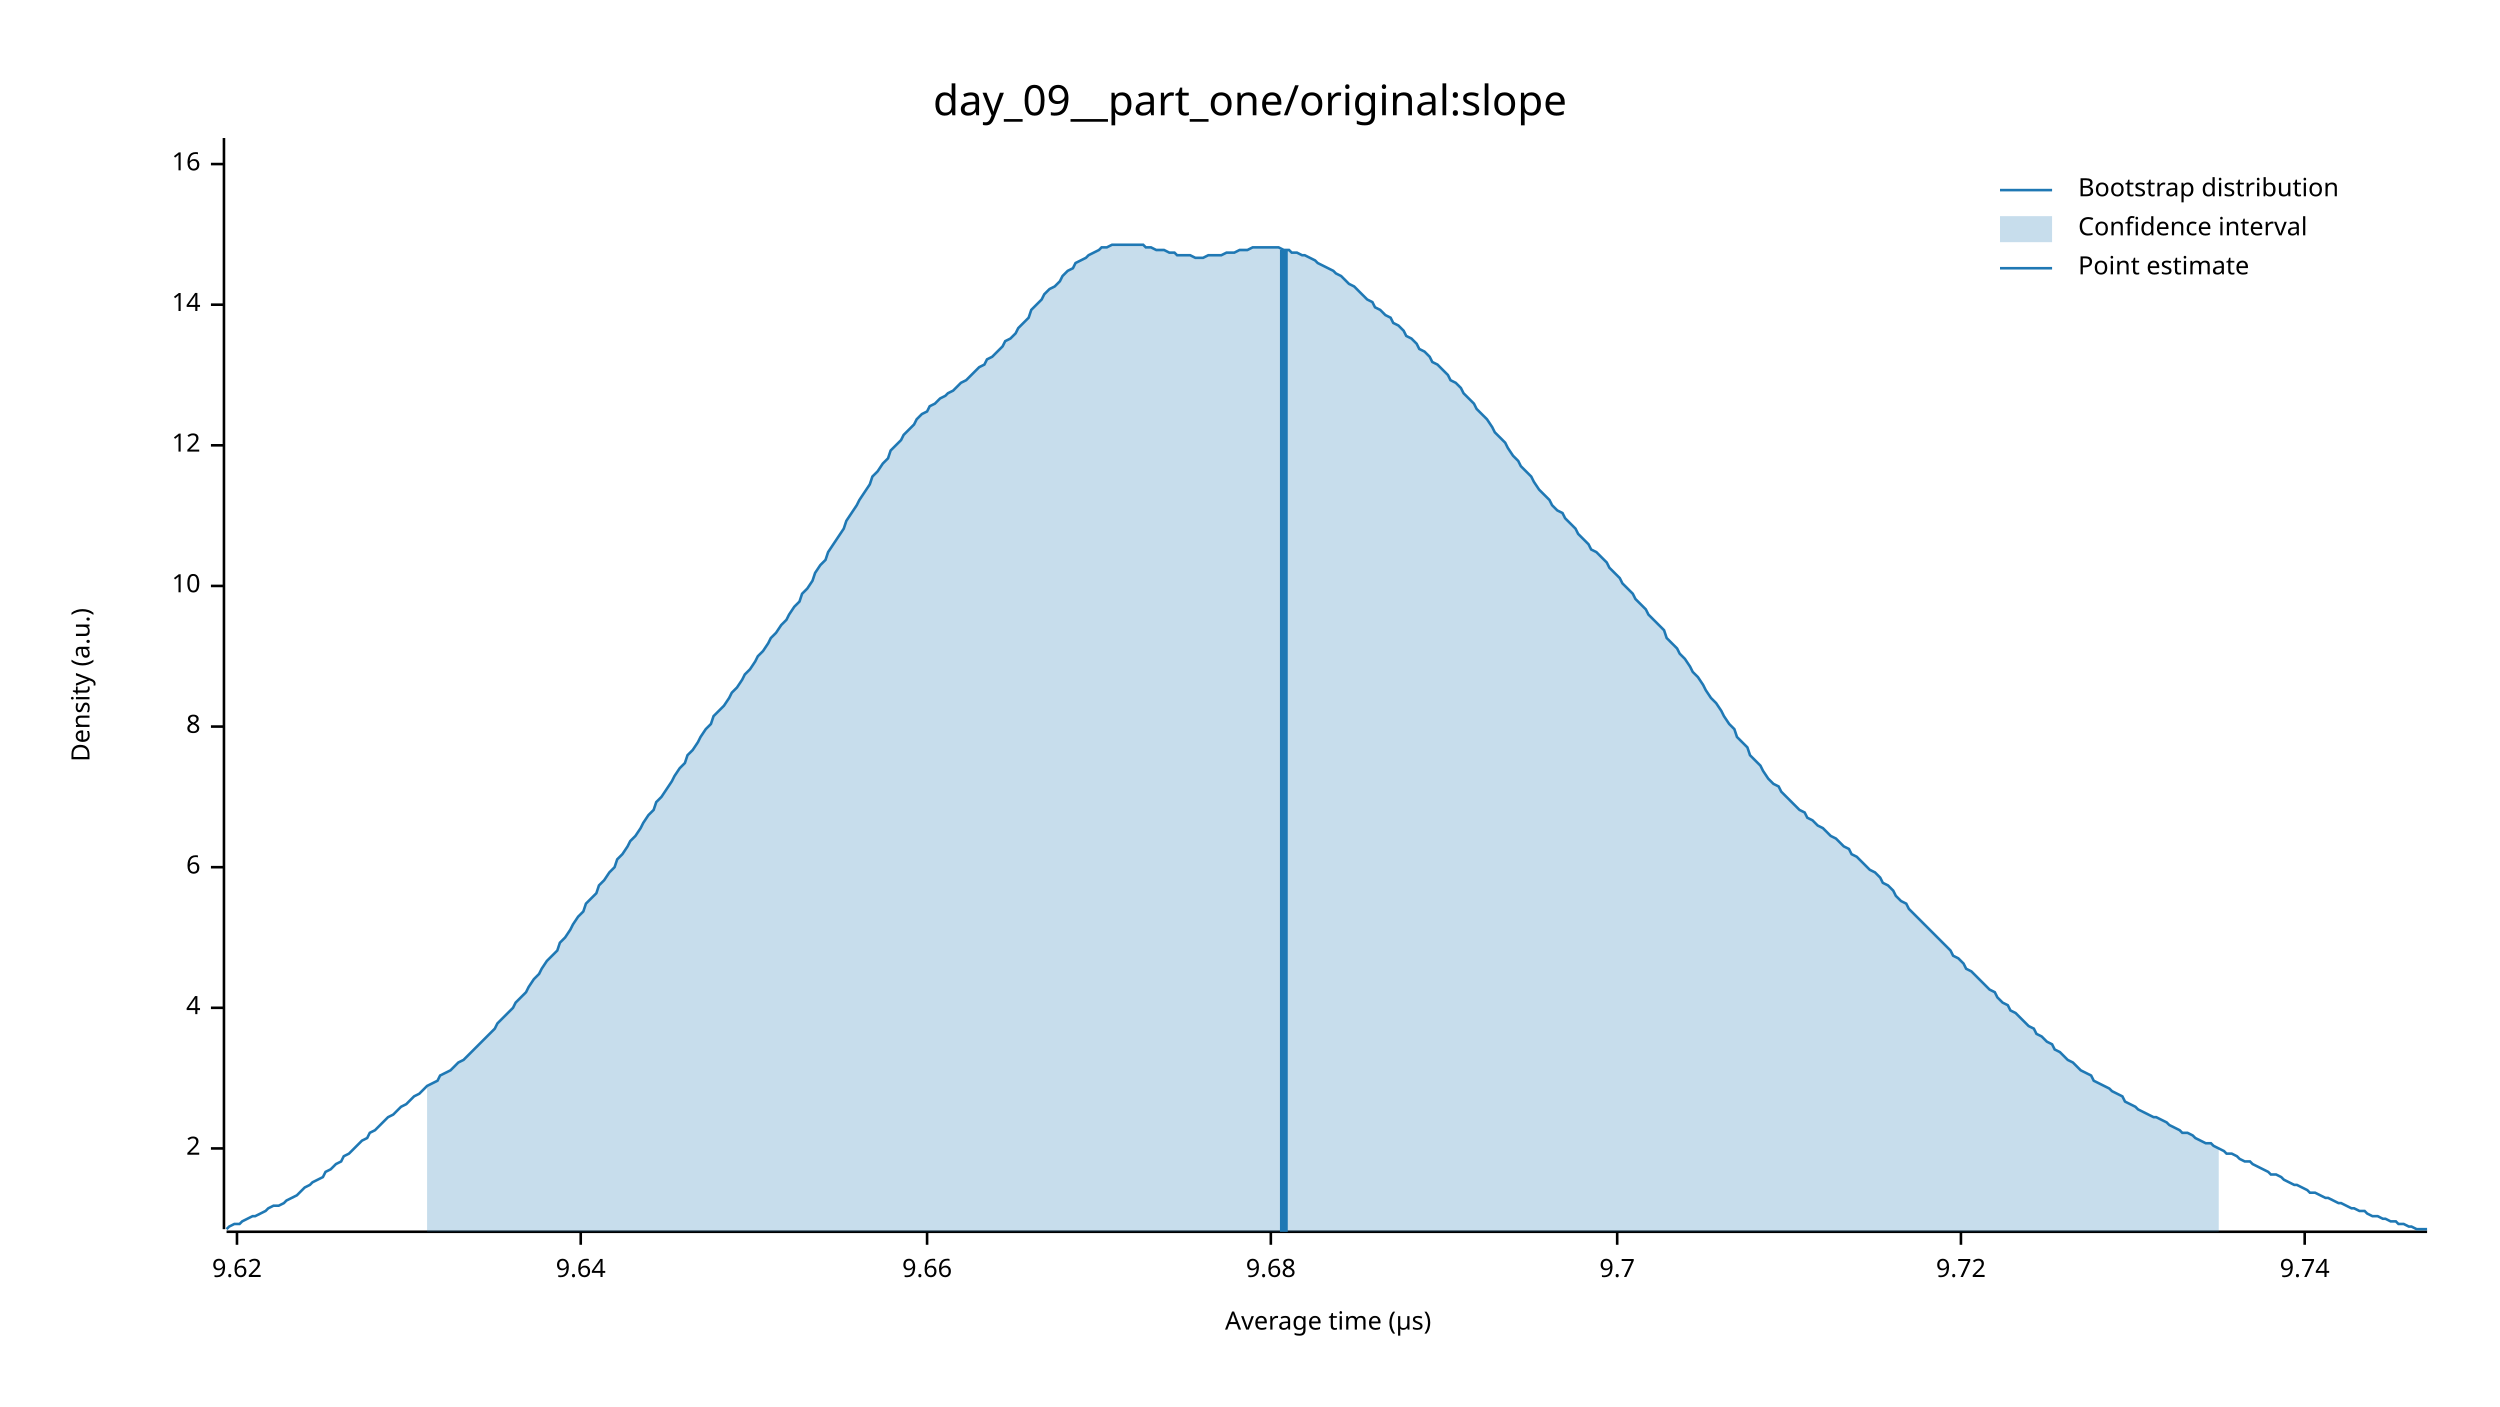
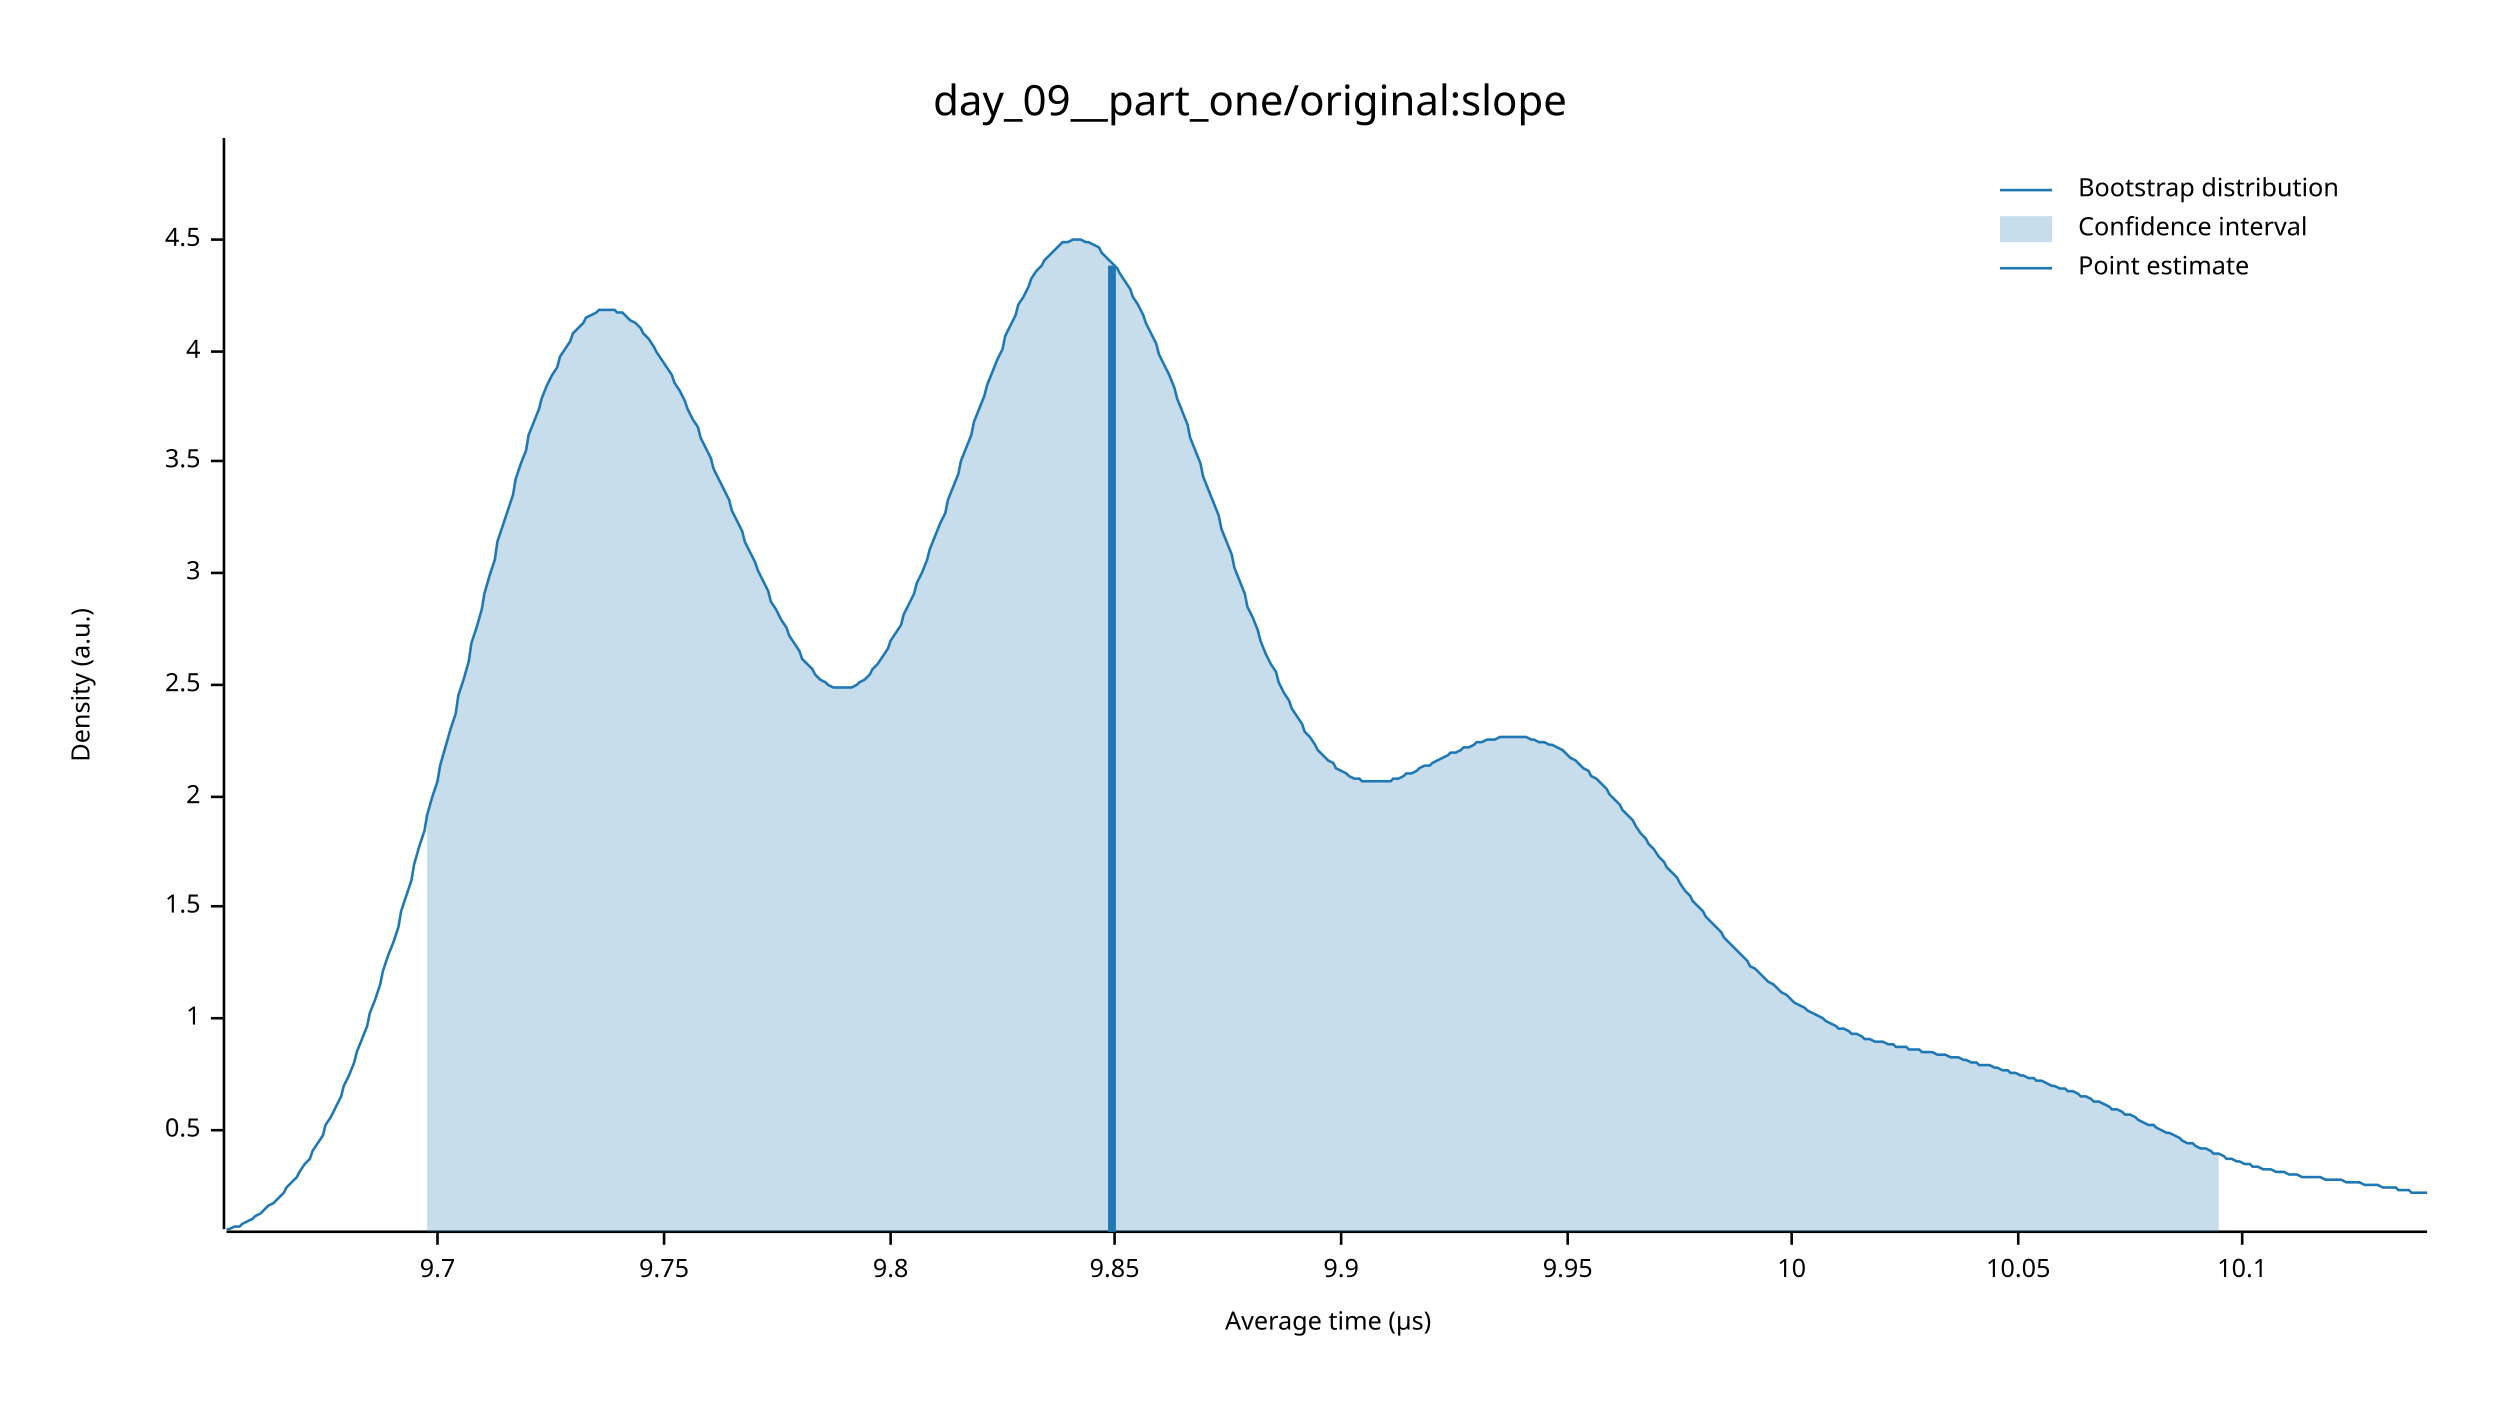
<svg xmlns="http://www.w3.org/2000/svg" width="960" height="540" viewBox="0 0 960 540">
  <text x="480" y="32" dy="0.76em" text-anchor="middle" font-family="sans-serif" font-size="16.129" opacity="1" fill="#000000">
day_09__part_one/original:slope
</text>
  <text x="27" y="263" dy="0.76em" text-anchor="middle" font-family="sans-serif" font-size="9.677" opacity="1" fill="#000000" transform="rotate(270, 27, 263)">
Density (a.u.)
</text>
  <text x="510" y="513" dy="-0.5ex" text-anchor="middle" font-family="sans-serif" font-size="9.677" opacity="1" fill="#000000">
Average time (µs)
</text>
  <polyline fill="none" opacity="1" stroke="#000000" stroke-width="1" points="86,53 86,472 " />
-   <text x="77" y="441" dy="0.5ex" text-anchor="end" font-family="sans-serif" font-size="9.677" opacity="1" fill="#000000">
+   <text x="77" y="434" dy="0.5ex" text-anchor="end" font-family="sans-serif" font-size="9.677" opacity="1" fill="#000000">
+ 0.5
+ </text>
+   <polyline fill="none" opacity="1" stroke="#000000" stroke-width="1" points="81,434 86,434 " />
+   <text x="77" y="391" dy="0.5ex" text-anchor="end" font-family="sans-serif" font-size="9.677" opacity="1" fill="#000000">
+ 1
+ </text>
+   <polyline fill="none" opacity="1" stroke="#000000" stroke-width="1" points="81,391 86,391 " />
+   <text x="77" y="348" dy="0.5ex" text-anchor="end" font-family="sans-serif" font-size="9.677" opacity="1" fill="#000000">
+ 1.5
+ </text>
+   <polyline fill="none" opacity="1" stroke="#000000" stroke-width="1" points="81,348 86,348 " />
+   <text x="77" y="306" dy="0.5ex" text-anchor="end" font-family="sans-serif" font-size="9.677" opacity="1" fill="#000000">
2
</text>
-   <polyline fill="none" opacity="1" stroke="#000000" stroke-width="1" points="81,441 86,441 " />
-   <text x="77" y="387" dy="0.5ex" text-anchor="end" font-family="sans-serif" font-size="9.677" opacity="1" fill="#000000">
+   <polyline fill="none" opacity="1" stroke="#000000" stroke-width="1" points="81,306 86,306 " />
+   <text x="77" y="263" dy="0.5ex" text-anchor="end" font-family="sans-serif" font-size="9.677" opacity="1" fill="#000000">
+ 2.5
+ </text>
+   <polyline fill="none" opacity="1" stroke="#000000" stroke-width="1" points="81,263 86,263 " />
+   <text x="77" y="220" dy="0.5ex" text-anchor="end" font-family="sans-serif" font-size="9.677" opacity="1" fill="#000000">
+ 3
+ </text>
+   <polyline fill="none" opacity="1" stroke="#000000" stroke-width="1" points="81,220 86,220 " />
+   <text x="77" y="177" dy="0.5ex" text-anchor="end" font-family="sans-serif" font-size="9.677" opacity="1" fill="#000000">
+ 3.5
+ </text>
+   <polyline fill="none" opacity="1" stroke="#000000" stroke-width="1" points="81,177 86,177 " />
+   <text x="77" y="135" dy="0.5ex" text-anchor="end" font-family="sans-serif" font-size="9.677" opacity="1" fill="#000000">
4
</text>
-   <polyline fill="none" opacity="1" stroke="#000000" stroke-width="1" points="81,387 86,387 " />
-   <text x="77" y="333" dy="0.5ex" text-anchor="end" font-family="sans-serif" font-size="9.677" opacity="1" fill="#000000">
- 6
+   <polyline fill="none" opacity="1" stroke="#000000" stroke-width="1" points="81,135 86,135 " />
+   <text x="77" y="92" dy="0.5ex" text-anchor="end" font-family="sans-serif" font-size="9.677" opacity="1" fill="#000000">
+ 4.5
</text>
-   <polyline fill="none" opacity="1" stroke="#000000" stroke-width="1" points="81,333 86,333 " />
-   <text x="77" y="279" dy="0.5ex" text-anchor="end" font-family="sans-serif" font-size="9.677" opacity="1" fill="#000000">
- 8
+   <polyline fill="none" opacity="1" stroke="#000000" stroke-width="1" points="81,92 86,92 " />
+   <polyline fill="none" opacity="1" stroke="#000000" stroke-width="1" points="87,473 932,473 " />
+   <text x="168" y="483" dy="0.76em" text-anchor="middle" font-family="sans-serif" font-size="9.677" opacity="1" fill="#000000">
+ 9.7
</text>
-   <polyline fill="none" opacity="1" stroke="#000000" stroke-width="1" points="81,279 86,279 " />
-   <text x="77" y="225" dy="0.5ex" text-anchor="end" font-family="sans-serif" font-size="9.677" opacity="1" fill="#000000">
+   <polyline fill="none" opacity="1" stroke="#000000" stroke-width="1" points="168,473 168,478 " />
+   <text x="255" y="483" dy="0.76em" text-anchor="middle" font-family="sans-serif" font-size="9.677" opacity="1" fill="#000000">
+ 9.75
+ </text>
+   <polyline fill="none" opacity="1" stroke="#000000" stroke-width="1" points="255,473 255,478 " />
+   <text x="342" y="483" dy="0.76em" text-anchor="middle" font-family="sans-serif" font-size="9.677" opacity="1" fill="#000000">
+ 9.8
+ </text>
+   <polyline fill="none" opacity="1" stroke="#000000" stroke-width="1" points="342,473 342,478 " />
+   <text x="428" y="483" dy="0.76em" text-anchor="middle" font-family="sans-serif" font-size="9.677" opacity="1" fill="#000000">
+ 9.85
+ </text>
+   <polyline fill="none" opacity="1" stroke="#000000" stroke-width="1" points="428,473 428,478 " />
+   <text x="515" y="483" dy="0.76em" text-anchor="middle" font-family="sans-serif" font-size="9.677" opacity="1" fill="#000000">
+ 9.9
+ </text>
+   <polyline fill="none" opacity="1" stroke="#000000" stroke-width="1" points="515,473 515,478 " />
+   <text x="602" y="483" dy="0.76em" text-anchor="middle" font-family="sans-serif" font-size="9.677" opacity="1" fill="#000000">
+ 9.95
+ </text>
+   <polyline fill="none" opacity="1" stroke="#000000" stroke-width="1" points="602,473 602,478 " />
+   <text x="688" y="483" dy="0.76em" text-anchor="middle" font-family="sans-serif" font-size="9.677" opacity="1" fill="#000000">
10
</text>
-   <polyline fill="none" opacity="1" stroke="#000000" stroke-width="1" points="81,225 86,225 " />
-   <text x="77" y="171" dy="0.5ex" text-anchor="end" font-family="sans-serif" font-size="9.677" opacity="1" fill="#000000">
- 12
+   <polyline fill="none" opacity="1" stroke="#000000" stroke-width="1" points="688,473 688,478 " />
+   <text x="775" y="483" dy="0.76em" text-anchor="middle" font-family="sans-serif" font-size="9.677" opacity="1" fill="#000000">
+ 10.05
</text>
-   <polyline fill="none" opacity="1" stroke="#000000" stroke-width="1" points="81,171 86,171 " />
-   <text x="77" y="117" dy="0.5ex" text-anchor="end" font-family="sans-serif" font-size="9.677" opacity="1" fill="#000000">
- 14
+   <polyline fill="none" opacity="1" stroke="#000000" stroke-width="1" points="775,473 775,478 " />
+   <text x="861" y="483" dy="0.76em" text-anchor="middle" font-family="sans-serif" font-size="9.677" opacity="1" fill="#000000">
+ 10.1
</text>
-   <polyline fill="none" opacity="1" stroke="#000000" stroke-width="1" points="81,117 86,117 " />
-   <text x="77" y="63" dy="0.5ex" text-anchor="end" font-family="sans-serif" font-size="9.677" opacity="1" fill="#000000">
- 16
- </text>
-   <polyline fill="none" opacity="1" stroke="#000000" stroke-width="1" points="81,63 86,63 " />
-   <polyline fill="none" opacity="1" stroke="#000000" stroke-width="1" points="87,473 932,473 " />
-   <text x="91" y="483" dy="0.76em" text-anchor="middle" font-family="sans-serif" font-size="9.677" opacity="1" fill="#000000">
- 9.62
- </text>
-   <polyline fill="none" opacity="1" stroke="#000000" stroke-width="1" points="91,473 91,478 " />
-   <text x="223" y="483" dy="0.76em" text-anchor="middle" font-family="sans-serif" font-size="9.677" opacity="1" fill="#000000">
- 9.64
- </text>
-   <polyline fill="none" opacity="1" stroke="#000000" stroke-width="1" points="223,473 223,478 " />
-   <text x="356" y="483" dy="0.76em" text-anchor="middle" font-family="sans-serif" font-size="9.677" opacity="1" fill="#000000">
- 9.66
- </text>
-   <polyline fill="none" opacity="1" stroke="#000000" stroke-width="1" points="356,473 356,478 " />
-   <text x="488" y="483" dy="0.76em" text-anchor="middle" font-family="sans-serif" font-size="9.677" opacity="1" fill="#000000">
- 9.68
- </text>
-   <polyline fill="none" opacity="1" stroke="#000000" stroke-width="1" points="488,473 488,478 " />
-   <text x="621" y="483" dy="0.76em" text-anchor="middle" font-family="sans-serif" font-size="9.677" opacity="1" fill="#000000">
- 9.7
- </text>
-   <polyline fill="none" opacity="1" stroke="#000000" stroke-width="1" points="621,473 621,478 " />
-   <text x="753" y="483" dy="0.76em" text-anchor="middle" font-family="sans-serif" font-size="9.677" opacity="1" fill="#000000">
- 9.72
- </text>
-   <polyline fill="none" opacity="1" stroke="#000000" stroke-width="1" points="753,473 753,478 " />
-   <text x="885" y="483" dy="0.76em" text-anchor="middle" font-family="sans-serif" font-size="9.677" opacity="1" fill="#000000">
- 9.74
- </text>
-   <polyline fill="none" opacity="1" stroke="#000000" stroke-width="1" points="885,473 885,478 " />
-   <polyline fill="none" opacity="1" stroke="#1F78B4" stroke-width="1" points="87,472 88,471 90,470 92,470 93,469 95,468 97,467 98,467 100,466 102,465 103,464 105,463 107,463 109,462 110,461 112,460 114,459 115,458 117,456 119,455 120,454 122,453 124,452 125,450 127,449 129,447 131,446 132,444 134,443 136,441 137,440 139,438 141,437 142,435 144,434 146,432 147,431 149,429 151,428 153,426 154,425 156,424 158,422 159,421 161,420 163,418 164,417 166,416 168,415 169,413 171,412 173,411 175,409 176,408 178,407 180,405 181,404 183,402 185,400 186,399 188,397 190,395 191,393 193,391 195,389 197,387 198,385 200,383 202,381 203,379 205,376 207,374 208,372 210,369 212,367 214,365 215,362 217,360 219,357 220,355 222,352 224,350 225,347 227,345 229,343 230,340 232,338 234,335 236,333 237,330 239,328 241,325 242,323 244,321 246,318 247,316 249,313 251,311 252,308 254,306 256,303 258,300 259,298 261,295 263,293 264,290 266,288 268,285 269,283 271,280 273,278 274,275 276,273 278,271 280,268 281,266 283,264 285,261 286,259 288,257 290,254 291,252 293,250 295,247 296,245 298,243 300,240 302,238 303,236 305,233 307,231 308,228 310,226 312,223 313,220 315,217 317,215 318,212 320,209 322,206 324,203 325,200 327,197 329,194 330,192 332,189 334,186 335,183 337,181 339,178 341,176 342,173 344,171 346,169 347,167 349,165 351,163 352,161 354,159 356,158 357,156 359,155 361,153 363,152 364,151 366,150 368,148 369,147 371,146 373,144 374,143 376,141 378,140 379,138 381,137 383,135 385,133 386,131 388,130 390,128 391,126 393,124 395,122 396,119 398,117 400,115 401,113 403,111 405,110 407,108 408,106 410,104 412,103 413,101 415,100 417,99 418,98 420,97 422,96 423,95 425,95 427,94 429,94 430,94 432,94 434,94 435,94 437,94 439,94 440,95 442,95 444,96 445,96 447,96 449,97 451,97 452,98 454,98 456,98 457,98 459,99 461,99 462,99 464,98 466,98 468,98 469,98 471,97 473,97 474,97 476,96 478,96 479,96 481,95 483,95 484,95 486,95 488,95 490,95 491,95 493,96 495,96 496,97 498,97 500,98 501,98 503,99 505,100 506,101 508,102 510,103 512,104 513,105 515,106 517,108 518,109 520,110 522,112 523,113 525,115 527,116 528,118 530,119 532,121 534,122 535,124 537,125 539,127 540,129 542,130 544,132 545,134 547,135 549,137 550,139 552,140 554,142 556,144 557,146 559,147 561,149 562,151 564,153 566,155 567,157 569,159 571,161 573,164 574,166 576,168 578,170 579,172 581,175 583,177 584,179 586,181 588,183 589,185 591,188 593,190 595,192 596,194 598,196 600,197 601,199 603,201 605,203 606,205 608,207 610,209 611,211 613,212 615,214 617,216 618,218 620,220 622,222 623,224 625,226 627,228 628,230 630,232 632,234 633,236 635,238 637,240 639,242 640,245 642,247 644,249 645,251 647,253 649,256 650,258 652,260 654,263 655,265 657,268 659,270 661,273 662,275 664,278 666,280 667,283 669,285 671,287 672,290 674,292 676,294 677,296 679,299 681,301 683,302 684,304 686,306 688,308 689,309 691,311 693,312 694,314 696,315 698,317 700,318 701,319 703,321 705,322 706,323 708,325 710,326 711,328 713,329 715,331 716,332 718,334 720,335 722,337 723,339 725,340 727,342 728,344 730,346 732,347 733,349 735,351 737,353 738,354 740,356 742,358 744,360 745,361 747,363 749,365 750,367 752,368 754,370 755,372 757,373 759,375 760,376 762,378 764,380 766,381 767,383 769,385 771,386 772,388 774,389 776,391 777,392 779,394 781,395 782,397 784,398 786,400 788,401 789,403 791,404 793,406 794,407 796,408 798,410 799,411 801,412 803,413 804,415 806,416 808,417 810,418 811,419 813,420 815,421 816,423 818,424 820,425 821,426 823,427 825,428 827,429 828,429 830,430 832,431 833,432 835,433 837,434 838,435 840,435 842,436 843,437 845,438 847,439 849,439 850,440 852,441 854,442 855,443 857,443 859,444 860,445 862,446 864,446 865,447 867,448 869,449 871,450 872,451 874,451 876,452 877,453 879,454 881,455 882,455 884,456 886,457 887,458 889,458 891,459 893,460 894,460 896,461 898,462 899,462 901,463 903,464 904,464 906,465 908,465 909,466 911,467 913,467 915,468 916,468 918,469 920,469 921,470 923,470 925,471 926,471 928,472 930,472 932,472 " />
-   <polygon opacity="0.25" fill="#1F78B4" points="164,417 166,416 168,415 169,413 171,412 173,411 175,409 176,408 178,407 180,405 181,404 183,402 185,400 186,399 188,397 190,395 191,393 193,391 195,389 197,387 198,385 200,383 202,381 203,379 205,376 207,374 208,372 210,369 212,367 214,365 215,362 217,360 219,357 220,355 222,352 224,350 225,347 227,345 229,343 230,340 232,338 234,335 236,333 237,330 239,328 241,325 242,323 244,321 246,318 247,316 249,313 251,311 252,308 254,306 256,303 258,300 259,298 261,295 263,293 264,290 266,288 268,285 269,283 271,280 273,278 274,275 276,273 278,271 280,268 281,266 283,264 285,261 286,259 288,257 290,254 291,252 293,250 295,247 296,245 298,243 300,240 302,238 303,236 305,233 307,231 308,228 310,226 312,223 313,220 315,217 317,215 318,212 320,209 322,206 324,203 325,200 327,197 329,194 330,192 332,189 334,186 335,183 337,181 339,178 341,176 342,173 344,171 346,169 347,167 349,165 351,163 352,161 354,159 356,158 357,156 359,155 361,153 363,152 364,151 366,150 368,148 369,147 371,146 373,144 374,143 376,141 378,140 379,138 381,137 383,135 385,133 386,131 388,130 390,128 391,126 393,124 395,122 396,119 398,117 400,115 401,113 403,111 405,110 407,108 408,106 410,104 412,103 413,101 415,100 417,99 418,98 420,97 422,96 423,95 425,95 427,94 429,94 430,94 432,94 434,94 435,94 437,94 439,94 440,95 442,95 444,96 445,96 447,96 449,97 451,97 452,98 454,98 456,98 457,98 459,99 461,99 462,99 464,98 466,98 468,98 469,98 471,97 473,97 474,97 476,96 478,96 479,96 481,95 483,95 484,95 486,95 488,95 490,95 491,95 493,96 495,96 496,97 498,97 500,98 501,98 503,99 505,100 506,101 508,102 510,103 512,104 513,105 515,106 517,108 518,109 520,110 522,112 523,113 525,115 527,116 528,118 530,119 532,121 534,122 535,124 537,125 539,127 540,129 542,130 544,132 545,134 547,135 549,137 550,139 552,140 554,142 556,144 557,146 559,147 561,149 562,151 564,153 566,155 567,157 569,159 571,161 573,164 574,166 576,168 578,170 579,172 581,175 583,177 584,179 586,181 588,183 589,185 591,188 593,190 595,192 596,194 598,196 600,197 601,199 603,201 605,203 606,205 608,207 610,209 611,211 613,212 615,214 617,216 618,218 620,220 622,222 623,224 625,226 627,228 628,230 630,232 632,234 633,236 635,238 637,240 639,242 640,245 642,247 644,249 645,251 647,253 649,256 650,258 652,260 654,263 655,265 657,268 659,270 661,273 662,275 664,278 666,280 667,283 669,285 671,287 672,290 674,292 676,294 677,296 679,299 681,301 683,302 684,304 686,306 688,308 689,309 691,311 693,312 694,314 696,315 698,317 700,318 701,319 703,321 705,322 706,323 708,325 710,326 711,328 713,329 715,331 716,332 718,334 720,335 722,337 723,339 725,340 727,342 728,344 730,346 732,347 733,349 735,351 737,353 738,354 740,356 742,358 744,360 745,361 747,363 749,365 750,367 752,368 754,370 755,372 757,373 759,375 760,376 762,378 764,380 766,381 767,383 769,385 771,386 772,388 774,389 776,391 777,392 779,394 781,395 782,397 784,398 786,400 788,401 789,403 791,404 793,406 794,407 796,408 798,410 799,411 801,412 803,413 804,415 806,416 808,417 810,418 811,419 813,420 815,421 816,423 818,424 820,425 821,426 823,427 825,428 827,429 828,429 830,430 832,431 833,432 835,433 837,434 838,435 840,435 842,436 843,437 845,438 847,439 849,439 850,440 852,441 852,473 164,473 " />
-   <polyline fill="none" opacity="1" stroke="#1F78B4" stroke-width="3" points="493,473 493,96 " />
+   <polyline fill="none" opacity="1" stroke="#000000" stroke-width="1" points="861,473 861,478 " />
+   <polyline fill="none" opacity="1" stroke="#1F78B4" stroke-width="1" points="87,472 88,472 90,471 92,471 93,470 95,469 97,468 98,467 100,466 102,464 103,463 105,462 107,460 109,458 110,456 112,454 114,452 115,450 117,447 119,445 120,442 122,439 124,436 125,432 127,429 129,425 131,421 132,417 134,413 136,408 137,404 139,399 141,394 142,389 144,384 146,378 147,373 149,367 151,362 153,356 154,350 156,344 158,338 159,332 161,325 163,319 164,313 166,306 168,300 169,294 171,287 173,280 175,274 176,267 178,261 180,254 181,247 183,241 185,234 186,228 188,221 190,215 191,208 193,202 195,196 197,190 198,184 200,178 202,173 203,167 205,162 207,157 208,153 210,148 212,144 214,141 215,137 217,134 219,131 220,128 222,126 224,124 225,122 227,121 229,120 230,119 232,119 234,119 236,119 237,120 239,120 241,122 242,123 244,124 246,126 247,128 249,130 251,133 252,135 254,138 256,141 258,144 259,147 261,150 263,154 264,157 266,161 268,164 269,168 271,172 273,176 274,180 276,184 278,188 280,192 281,196 283,200 285,204 286,208 288,212 290,216 291,219 293,223 295,227 296,231 298,234 300,238 302,241 303,244 305,247 307,250 308,253 310,255 312,257 313,259 315,261 317,262 318,263 320,264 322,264 324,264 325,264 327,264 329,263 330,262 332,261 334,259 335,257 337,255 339,252 341,249 342,246 344,243 346,240 347,236 349,232 351,228 352,224 354,220 356,215 357,211 359,206 361,201 363,197 364,192 366,187 368,182 369,177 371,172 373,167 374,162 376,157 378,152 379,148 381,143 383,138 385,134 386,129 388,125 390,121 391,117 393,114 395,110 396,107 398,104 400,102 401,100 403,98 405,96 407,94 408,93 410,93 412,92 413,92 415,92 417,93 418,93 420,94 422,95 423,97 425,99 427,101 429,103 430,105 432,108 434,111 435,114 437,117 439,121 440,124 442,128 444,132 445,136 447,140 449,144 451,149 452,153 454,158 456,163 457,168 459,173 461,178 462,183 464,188 466,193 468,198 469,203 471,208 473,213 474,218 476,223 478,228 479,233 481,237 483,242 484,246 486,251 488,255 490,258 491,262 493,266 495,269 496,272 498,275 500,278 501,281 503,283 505,286 506,288 508,290 510,292 512,293 513,295 515,296 517,297 518,298 520,299 522,299 523,300 525,300 527,300 528,300 530,300 532,300 534,300 535,299 537,299 539,298 540,297 542,297 544,296 545,295 547,294 549,294 550,293 552,292 554,291 556,290 557,289 559,289 561,288 562,287 564,287 566,286 567,285 569,285 571,284 573,284 574,284 576,283 578,283 579,283 581,283 583,283 584,283 586,283 588,284 589,284 591,285 593,285 595,286 596,286 598,287 600,288 601,289 603,291 605,292 606,293 608,295 610,296 611,298 613,299 615,301 617,303 618,305 620,307 622,309 623,311 625,313 627,315 628,317 630,320 632,322 633,324 635,326 637,329 639,331 640,333 642,335 644,337 645,339 647,342 649,344 650,346 652,348 654,350 655,352 657,354 659,356 661,358 662,360 664,362 666,364 667,365 669,367 671,369 672,371 674,372 676,374 677,375 679,377 681,378 683,380 684,381 686,382 688,384 689,385 691,386 693,387 694,388 696,389 698,390 700,391 701,392 703,393 705,394 706,395 708,395 710,396 711,397 713,397 715,398 716,399 718,399 720,400 722,400 723,400 725,401 727,401 728,402 730,402 732,402 733,403 735,403 737,403 738,404 740,404 742,404 744,405 745,405 747,405 749,406 750,406 752,406 754,407 755,407 757,408 759,408 760,409 762,409 764,409 766,410 767,410 769,411 771,411 772,412 774,412 776,413 777,413 779,414 781,414 782,415 784,415 786,416 788,417 789,417 791,418 793,418 794,419 796,419 798,420 799,421 801,421 803,422 804,423 806,423 808,424 810,425 811,426 813,426 815,427 816,428 818,428 820,429 821,430 823,431 825,432 827,432 828,433 830,434 832,435 833,435 835,436 837,437 838,438 840,439 842,439 843,440 845,441 847,441 849,442 850,443 852,443 854,444 855,445 857,445 859,446 860,446 862,447 864,447 865,448 867,448 869,449 871,449 872,449 874,450 876,450 877,450 879,451 881,451 882,451 884,452 886,452 887,452 889,452 891,452 893,453 894,453 896,453 898,453 899,453 901,454 903,454 904,454 906,454 908,455 909,455 911,455 913,455 915,456 916,456 918,456 920,456 921,457 923,457 925,457 926,458 928,458 930,458 932,458 " />
+   <polygon opacity="0.25" fill="#1F78B4" points="164,313 166,306 168,300 169,294 171,287 173,280 175,274 176,267 178,261 180,254 181,247 183,241 185,234 186,228 188,221 190,215 191,208 193,202 195,196 197,190 198,184 200,178 202,173 203,167 205,162 207,157 208,153 210,148 212,144 214,141 215,137 217,134 219,131 220,128 222,126 224,124 225,122 227,121 229,120 230,119 232,119 234,119 236,119 237,120 239,120 241,122 242,123 244,124 246,126 247,128 249,130 251,133 252,135 254,138 256,141 258,144 259,147 261,150 263,154 264,157 266,161 268,164 269,168 271,172 273,176 274,180 276,184 278,188 280,192 281,196 283,200 285,204 286,208 288,212 290,216 291,219 293,223 295,227 296,231 298,234 300,238 302,241 303,244 305,247 307,250 308,253 310,255 312,257 313,259 315,261 317,262 318,263 320,264 322,264 324,264 325,264 327,264 329,263 330,262 332,261 334,259 335,257 337,255 339,252 341,249 342,246 344,243 346,240 347,236 349,232 351,228 352,224 354,220 356,215 357,211 359,206 361,201 363,197 364,192 366,187 368,182 369,177 371,172 373,167 374,162 376,157 378,152 379,148 381,143 383,138 385,134 386,129 388,125 390,121 391,117 393,114 395,110 396,107 398,104 400,102 401,100 403,98 405,96 407,94 408,93 410,93 412,92 413,92 415,92 417,93 418,93 420,94 422,95 423,97 425,99 427,101 429,103 430,105 432,108 434,111 435,114 437,117 439,121 440,124 442,128 444,132 445,136 447,140 449,144 451,149 452,153 454,158 456,163 457,168 459,173 461,178 462,183 464,188 466,193 468,198 469,203 471,208 473,213 474,218 476,223 478,228 479,233 481,237 483,242 484,246 486,251 488,255 490,258 491,262 493,266 495,269 496,272 498,275 500,278 501,281 503,283 505,286 506,288 508,290 510,292 512,293 513,295 515,296 517,297 518,298 520,299 522,299 523,300 525,300 527,300 528,300 530,300 532,300 534,300 535,299 537,299 539,298 540,297 542,297 544,296 545,295 547,294 549,294 550,293 552,292 554,291 556,290 557,289 559,289 561,288 562,287 564,287 566,286 567,285 569,285 571,284 573,284 574,284 576,283 578,283 579,283 581,283 583,283 584,283 586,283 588,284 589,284 591,285 593,285 595,286 596,286 598,287 600,288 601,289 603,291 605,292 606,293 608,295 610,296 611,298 613,299 615,301 617,303 618,305 620,307 622,309 623,311 625,313 627,315 628,317 630,320 632,322 633,324 635,326 637,329 639,331 640,333 642,335 644,337 645,339 647,342 649,344 650,346 652,348 654,350 655,352 657,354 659,356 661,358 662,360 664,362 666,364 667,365 669,367 671,369 672,371 674,372 676,374 677,375 679,377 681,378 683,380 684,381 686,382 688,384 689,385 691,386 693,387 694,388 696,389 698,390 700,391 701,392 703,393 705,394 706,395 708,395 710,396 711,397 713,397 715,398 716,399 718,399 720,400 722,400 723,400 725,401 727,401 728,402 730,402 732,402 733,403 735,403 737,403 738,404 740,404 742,404 744,405 745,405 747,405 749,406 750,406 752,406 754,407 755,407 757,408 759,408 760,409 762,409 764,409 766,410 767,410 769,411 771,411 772,412 774,412 776,413 777,413 779,414 781,414 782,415 784,415 786,416 788,417 789,417 791,418 793,418 794,419 796,419 798,420 799,421 801,421 803,422 804,423 806,423 808,424 810,425 811,426 813,426 815,427 816,428 818,428 820,429 821,430 823,431 825,432 827,432 828,433 830,434 832,435 833,435 835,436 837,437 838,438 840,439 842,439 843,440 845,441 847,441 849,442 850,443 852,443 852,473 164,473 " />
+   <polyline fill="none" opacity="1" stroke="#1F78B4" stroke-width="3" points="427,473 427,102 " />
  <text x="798" y="68" dy="0.76em" text-anchor="start" font-family="sans-serif" font-size="9.677" opacity="1" fill="#000000">
Bootstrap distribution
</text>
  <text x="798" y="83" dy="0.76em" text-anchor="start" font-family="sans-serif" font-size="9.677" opacity="1" fill="#000000">
Confidence interval
</text>
  <text x="798" y="98" dy="0.76em" text-anchor="start" font-family="sans-serif" font-size="9.677" opacity="1" fill="#000000">
Point estimate
</text>
  <polyline fill="none" opacity="1" stroke="#1F78B4" stroke-width="1" points="768,73 788,73 " />
  <rect x="768" y="83" width="20" height="10" opacity="0.25" fill="#1F78B4" stroke="none" />
  <polyline fill="none" opacity="1" stroke="#1F78B4" stroke-width="1" points="768,103 788,103 " />
</svg>
